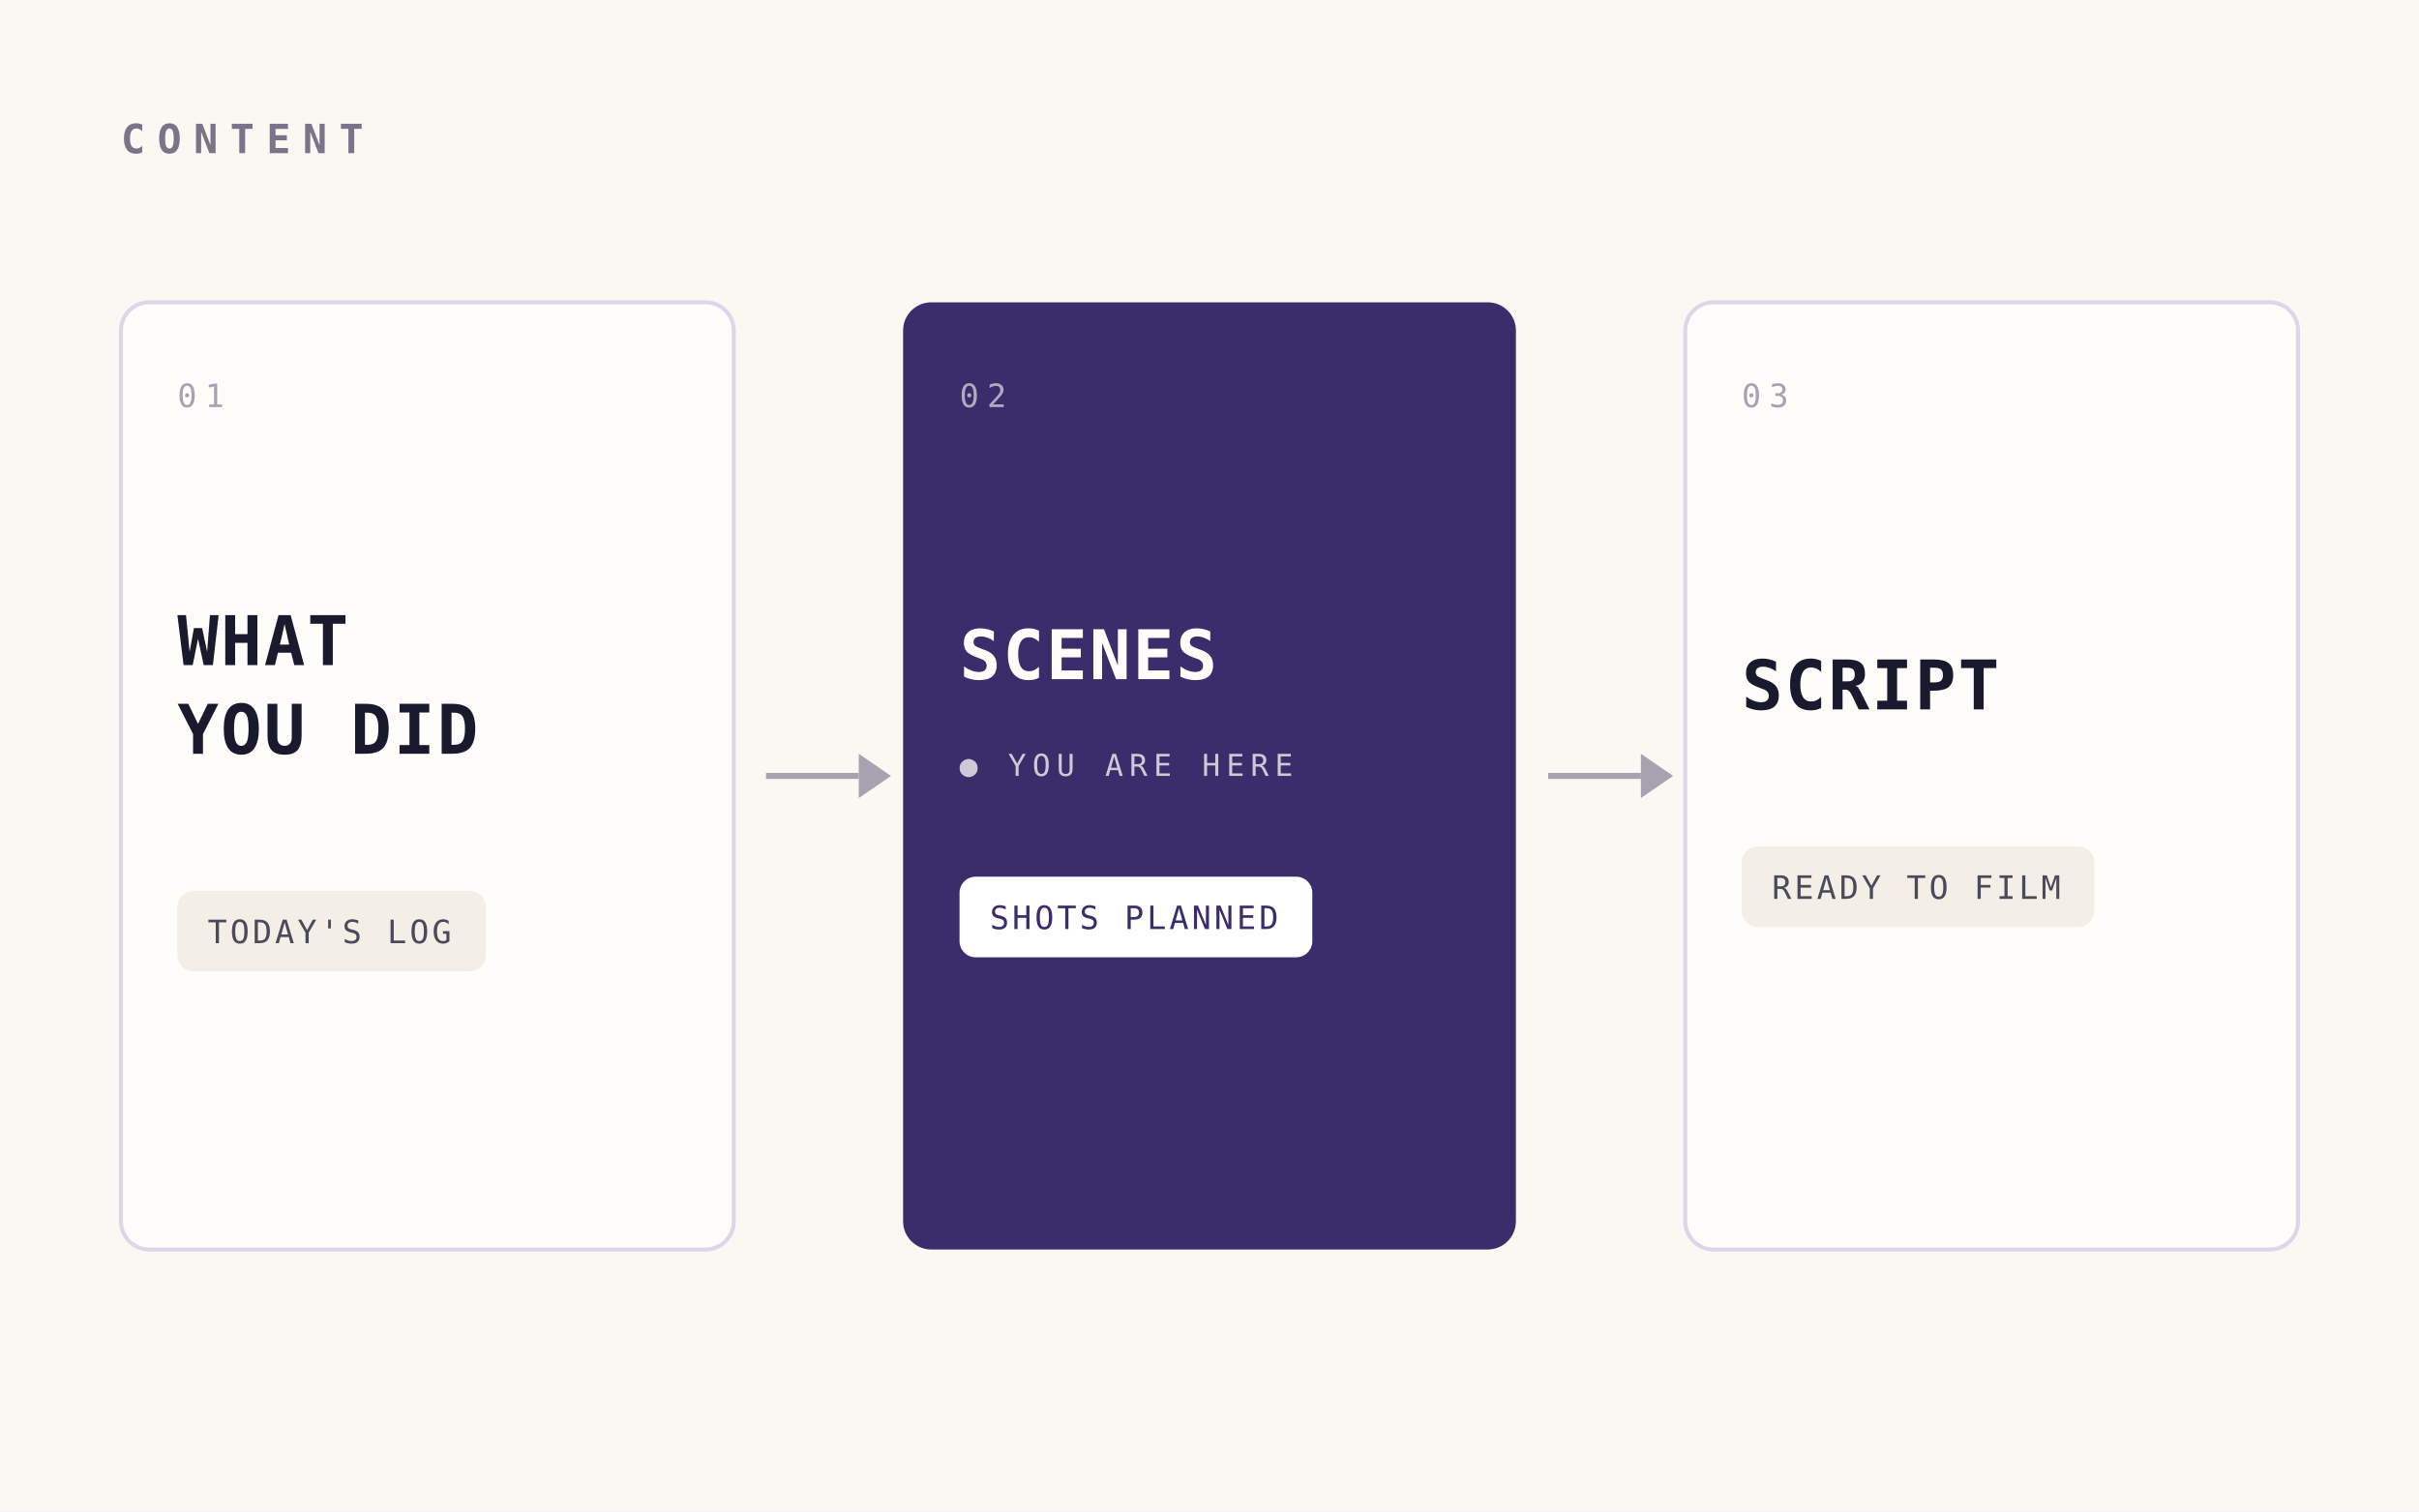
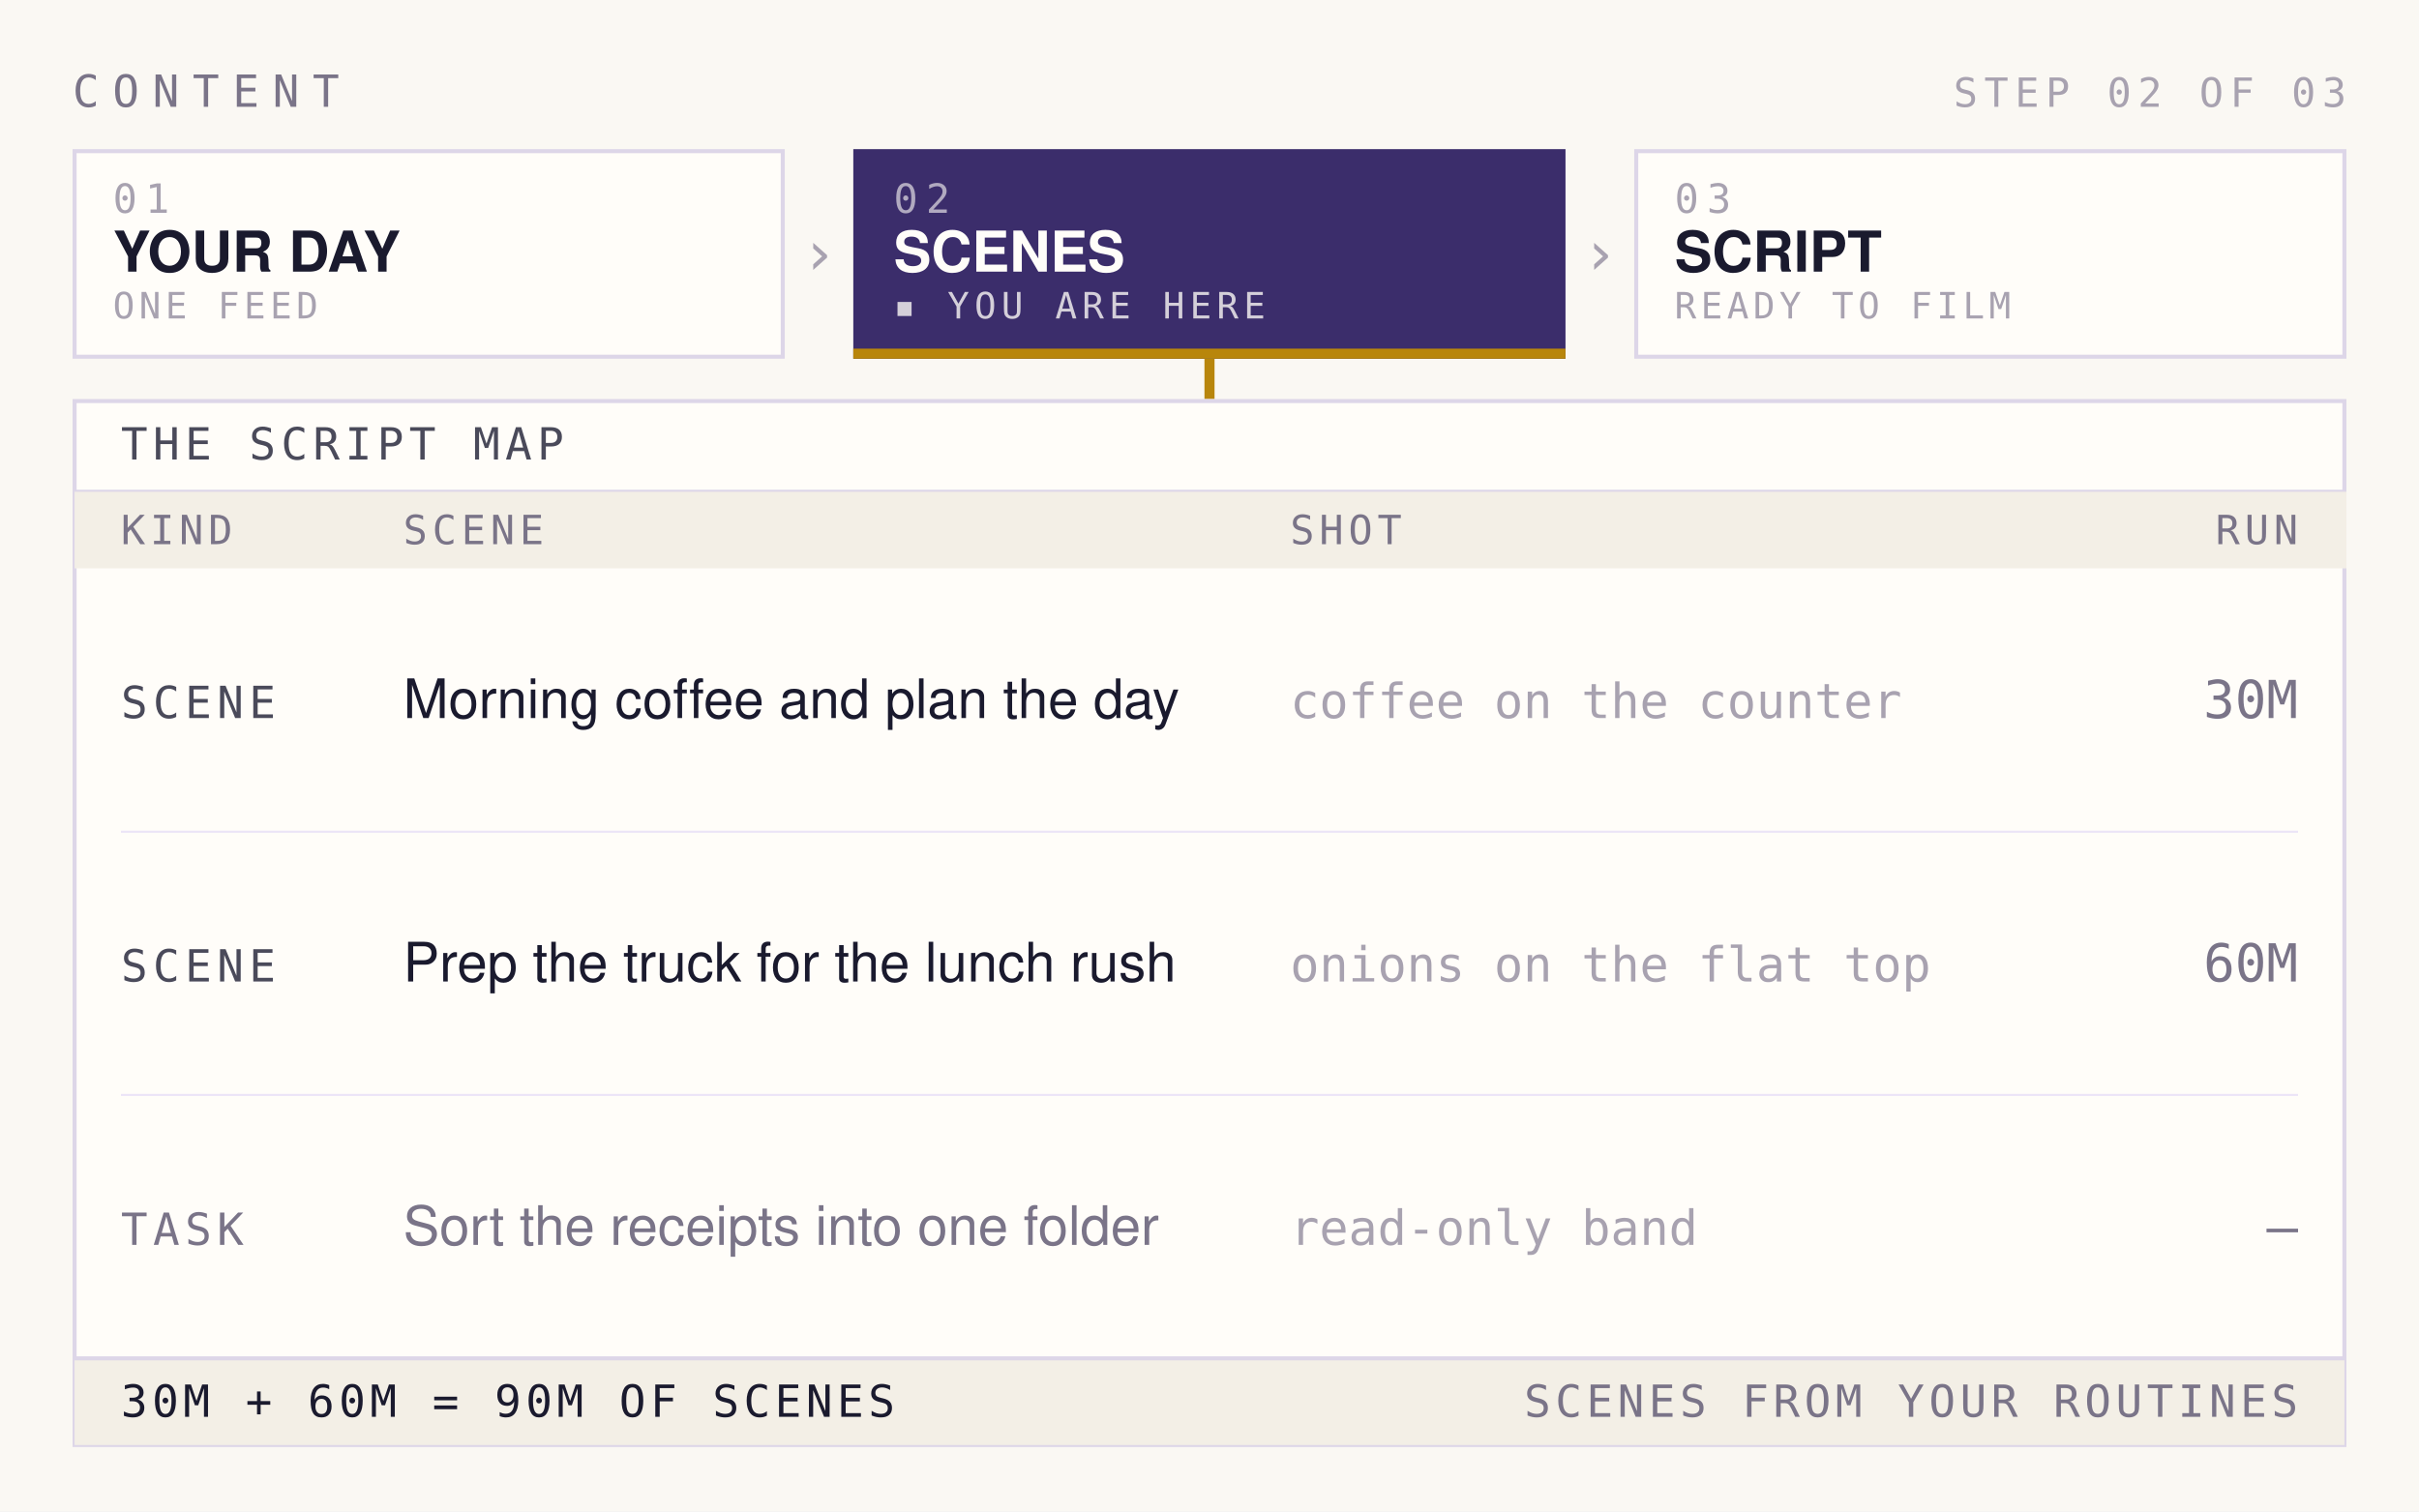
- <svg xmlns="http://www.w3.org/2000/svg" viewBox="0 0 1200 750" font-family="ui-monospace, SFMono-Regular, Menlo, monospace">
-   <rect width="1200" height="750" fill="#FAF8F3" />
-   <text x="60" y="76" font-size="20" font-weight="600" letter-spacing="6" fill="#7a7488">CONTENT</text>
-   <rect x="60" y="150" width="304" height="470" rx="14" fill="#FFFDF9" stroke="#DDD6E8" stroke-width="2" />
-   <text x="88" y="202" font-size="16" letter-spacing="4" fill="#a8a2b0">01</text>
-   <text x="88" y="330" font-size="34" font-weight="700" letter-spacing="1" fill="#1a1a2e">WHAT</text>
-   <text x="88" y="374" font-size="34" font-weight="700" letter-spacing="1" fill="#1a1a2e">YOU DID</text>
-   <rect x="88" y="442" width="153" height="40" rx="8" fill="#F3EFE6" />
-   <text x="103" y="468" font-family="ui-monospace, SFMono-Regular, Menlo, monospace" font-size="16" letter-spacing="1.5" fill="#4a4a5a">TODAY'S LOG</text>
-   <line x1="380" y1="385" x2="426" y2="385" stroke="#a8a2b0" stroke-width="3" />
-   <path d="M 426 374 L 442 385 L 426 396 Z" fill="#a8a2b0" />
-   <rect x="448" y="150" width="304" height="470" rx="14" fill="#3b2d6b" />
-   <text x="476" y="202" font-size="16" letter-spacing="4" fill="#FFFDF9" opacity="0.6">02</text>
-   <text x="476" y="337" font-size="34" font-weight="700" letter-spacing="1" fill="#FFFDF9">SCENES</text>
-   <text x="476" y="385" font-size="15" letter-spacing="3" fill="#FFFDF9" opacity="0.75">● YOU ARE HERE</text>
-   <rect x="476" y="435" width="175" height="40" rx="8" fill="#ffffff" />
-   <text x="491" y="461" font-family="ui-monospace, SFMono-Regular, Menlo, monospace" font-size="16" letter-spacing="1.5" fill="#3b2d6b">SHOTS PLANNED</text>
-   <line x1="768" y1="385" x2="814" y2="385" stroke="#a8a2b0" stroke-width="3" />
-   <path d="M 814 374 L 830 385 L 814 396 Z" fill="#a8a2b0" />
-   <rect x="836" y="150" width="304" height="470" rx="14" fill="#FFFDF9" stroke="#DDD6E8" stroke-width="2" />
-   <text x="864" y="202" font-size="16" letter-spacing="4" fill="#a8a2b0">03</text>
-   <text x="864" y="352" font-size="34" font-weight="700" letter-spacing="1" fill="#1a1a2e">SCRIPT</text>
-   <rect x="864" y="420" width="175" height="40" rx="8" fill="#F3EFE6" />
-   <text x="879" y="446" font-family="ui-monospace, SFMono-Regular, Menlo, monospace" font-size="16" letter-spacing="1.5" fill="#4a4a5a">READY TO FILM</text>
+ <svg xmlns="http://www.w3.org/2000/svg" viewBox="0 0 1200 750">
+   <rect x="0.0" y="0.0" width="1200.0" height="750.0" fill="#FAF8F3" />
+   <text id="t165" x="36.0" y="53.0" font-family="'IBM Plex Mono', monospace" font-size="22" fill="#7a7488" font-weight="500" letter-spacing="6.60">CONTENT</text>
+   <text id="t166" x="1164.0" y="53.0" font-family="'IBM Plex Mono', monospace" font-size="20" fill="#a8a2b0" letter-spacing="3.20" text-anchor="end">STEP 02 OF 03</text>
+   <rect x="37.0" y="75.0" width="351.3" height="102.0" fill="#FFFDF9" stroke="#DDD6E8" stroke-width="2" />
+   <text id="t167" x="56.0" y="105.6" font-family="'IBM Plex Mono', monospace" font-size="20" fill="#a8a2b0" letter-spacing="4.00">01</text>
+   <text id="t168" x="56.0" y="134.8" font-family="'Helvetica Neue', Helvetica, Arial, sans-serif" font-size="28" fill="#1a1a2e" font-weight="600">YOUR DAY</text>
+   <text id="t169" x="56.0" y="158.0" font-family="'IBM Plex Mono', monospace" font-size="18" fill="#a8a2b0" letter-spacing="2.16">ONE FEED</text>
+   <text id="t170" x="406.3" y="136.0" font-family="'IBM Plex Mono', monospace" font-size="30" fill="#a8a2b0" text-anchor="middle">›</text>
+   <rect x="423.3" y="74.0" width="353.3" height="104.0" fill="#3b2d6b" />
+   <rect x="423.3" y="173.0" width="353.3" height="5.0" fill="#B8860B" />
+   <text id="t171" x="443.3" y="105.6" font-family="'IBM Plex Mono', monospace" font-size="20" fill="#FFFDF9" letter-spacing="4.00" opacity="0.6">02</text>
+   <text id="t172" x="443.3" y="134.8" font-family="'Helvetica Neue', Helvetica, Arial, sans-serif" font-size="28" fill="#FFFDF9" font-weight="600">SCENES</text>
+   <text id="t173" x="443.3" y="158.0" font-family="'IBM Plex Mono', monospace" font-size="18" fill="#FFFDF9" letter-spacing="2.52" opacity="0.78">▪ YOU ARE HERE</text>
+   <text id="t174" x="793.7" y="136.0" font-family="'IBM Plex Mono', monospace" font-size="30" fill="#a8a2b0" text-anchor="middle">›</text>
+   <rect x="811.7" y="75.0" width="351.3" height="102.0" fill="#FFFDF9" stroke="#DDD6E8" stroke-width="2" />
+   <text id="t175" x="830.7" y="105.6" font-family="'IBM Plex Mono', monospace" font-size="20" fill="#a8a2b0" letter-spacing="4.00">03</text>
+   <text id="t176" x="830.7" y="134.8" font-family="'Helvetica Neue', Helvetica, Arial, sans-serif" font-size="28" fill="#1a1a2e" font-weight="600">SCRIPT</text>
+   <text id="t177" x="830.7" y="158.0" font-family="'IBM Plex Mono', monospace" font-size="18" fill="#a8a2b0" letter-spacing="2.16">READY TO FILM</text>
+   <rect x="597.5" y="178.0" width="5.0" height="20.0" fill="#B8860B" />
+   <rect x="37.0" y="199.0" width="1126.0" height="518.0" fill="#FFFDF9" stroke="#DDD6E8" stroke-width="2" />
+   <text id="t178" x="60.0" y="228.0" font-family="'IBM Plex Mono', monospace" font-size="22" fill="#4a4a5a" letter-spacing="2.64">THE SCRIPT MAP</text>
+   <line x1="36.0" y1="244.0" x2="1164.0" y2="244.0" stroke="#DDD6E8" stroke-width="2" />
+   <rect x="37.0" y="244.0" width="1127.0" height="38.0" fill="#F3EFE6" />
+   <text id="t179" x="60.0" y="270.0" font-family="'IBM Plex Mono', monospace" font-size="20" fill="#7a7488" letter-spacing="2.40">KIND</text>
+   <text id="t180" x="200.0" y="270.0" font-family="'IBM Plex Mono', monospace" font-size="20" fill="#7a7488" letter-spacing="2.40">SCENE</text>
+   <text id="t181" x="640.0" y="270.0" font-family="'IBM Plex Mono', monospace" font-size="20" fill="#7a7488" letter-spacing="2.40">SHOT</text>
+   <text id="t182" x="1140.0" y="270.0" font-family="'IBM Plex Mono', monospace" font-size="20" fill="#7a7488" letter-spacing="2.40" text-anchor="end">RUN</text>
+   <text id="t183" x="60.0" y="356.3" font-family="'IBM Plex Mono', monospace" font-size="22" fill="#4a4a5a" letter-spacing="2.64">SCENE</text>
+   <text id="t184" x="200.0" y="356.3" font-family="'Helvetica Neue', Helvetica, Arial, sans-serif" font-size="27" fill="#1a1a2e">Morning coffee and plan the day</text>
+   <text id="t185" x="640.0" y="356.3" font-family="'IBM Plex Mono', monospace" font-size="24" fill="#a8a2b0">coffee on the counter</text>
+   <text id="t186" x="1140.0" y="356.3" font-family="'IBM Plex Mono', monospace" font-size="26" fill="#7a7488" text-anchor="end">30M</text>
+   <line x1="60.0" y1="412.7" x2="1140.0" y2="412.7" stroke="#EBE4F7" stroke-width="1" />
+   <text id="t187" x="60.0" y="487.0" font-family="'IBM Plex Mono', monospace" font-size="22" fill="#4a4a5a" letter-spacing="2.64">SCENE</text>
+   <text id="t188" x="200.0" y="487.0" font-family="'Helvetica Neue', Helvetica, Arial, sans-serif" font-size="27" fill="#1a1a2e">Prep the truck for the lunch rush</text>
+   <text id="t189" x="640.0" y="487.0" font-family="'IBM Plex Mono', monospace" font-size="24" fill="#a8a2b0">onions on the flat top</text>
+   <text id="t190" x="1140.0" y="487.0" font-family="'IBM Plex Mono', monospace" font-size="26" fill="#7a7488" text-anchor="end">60M</text>
+   <line x1="60.0" y1="543.3" x2="1140.0" y2="543.3" stroke="#EBE4F7" stroke-width="1" />
+   <text id="t191" x="60.0" y="617.7" font-family="'IBM Plex Mono', monospace" font-size="22" fill="#7a7488" letter-spacing="2.64">TASK</text>
+   <text id="t192" x="200.0" y="617.7" font-family="'Helvetica Neue', Helvetica, Arial, sans-serif" font-size="27" fill="#7a7488">Sort the receipts into one folder</text>
+   <text id="t193" x="640.0" y="617.7" font-family="'IBM Plex Mono', monospace" font-size="24" fill="#a8a2b0">read-only band</text>
+   <text id="t194" x="1140.0" y="617.7" font-family="'IBM Plex Mono', monospace" font-size="26" fill="#7a7488" text-anchor="end">—</text>
+   <rect x="37.0" y="674.0" width="1126.0" height="43.0" fill="#F3EFE6" />
+   <line x1="36.0" y1="674.0" x2="1164.0" y2="674.0" stroke="#DDD6E8" stroke-width="2" />
+   <text id="t195" x="60.0" y="703.0" font-family="'IBM Plex Mono', monospace" font-size="22" fill="#1a1a2e" letter-spacing="2.20">30M + 60M = 90M OF SCENES</text>
+   <text id="t196" x="1140.0" y="703.0" font-family="'IBM Plex Mono', monospace" font-size="22" fill="#7a7488" letter-spacing="2.20" text-anchor="end">SCENES FROM YOUR ROUTINES</text>
</svg>
